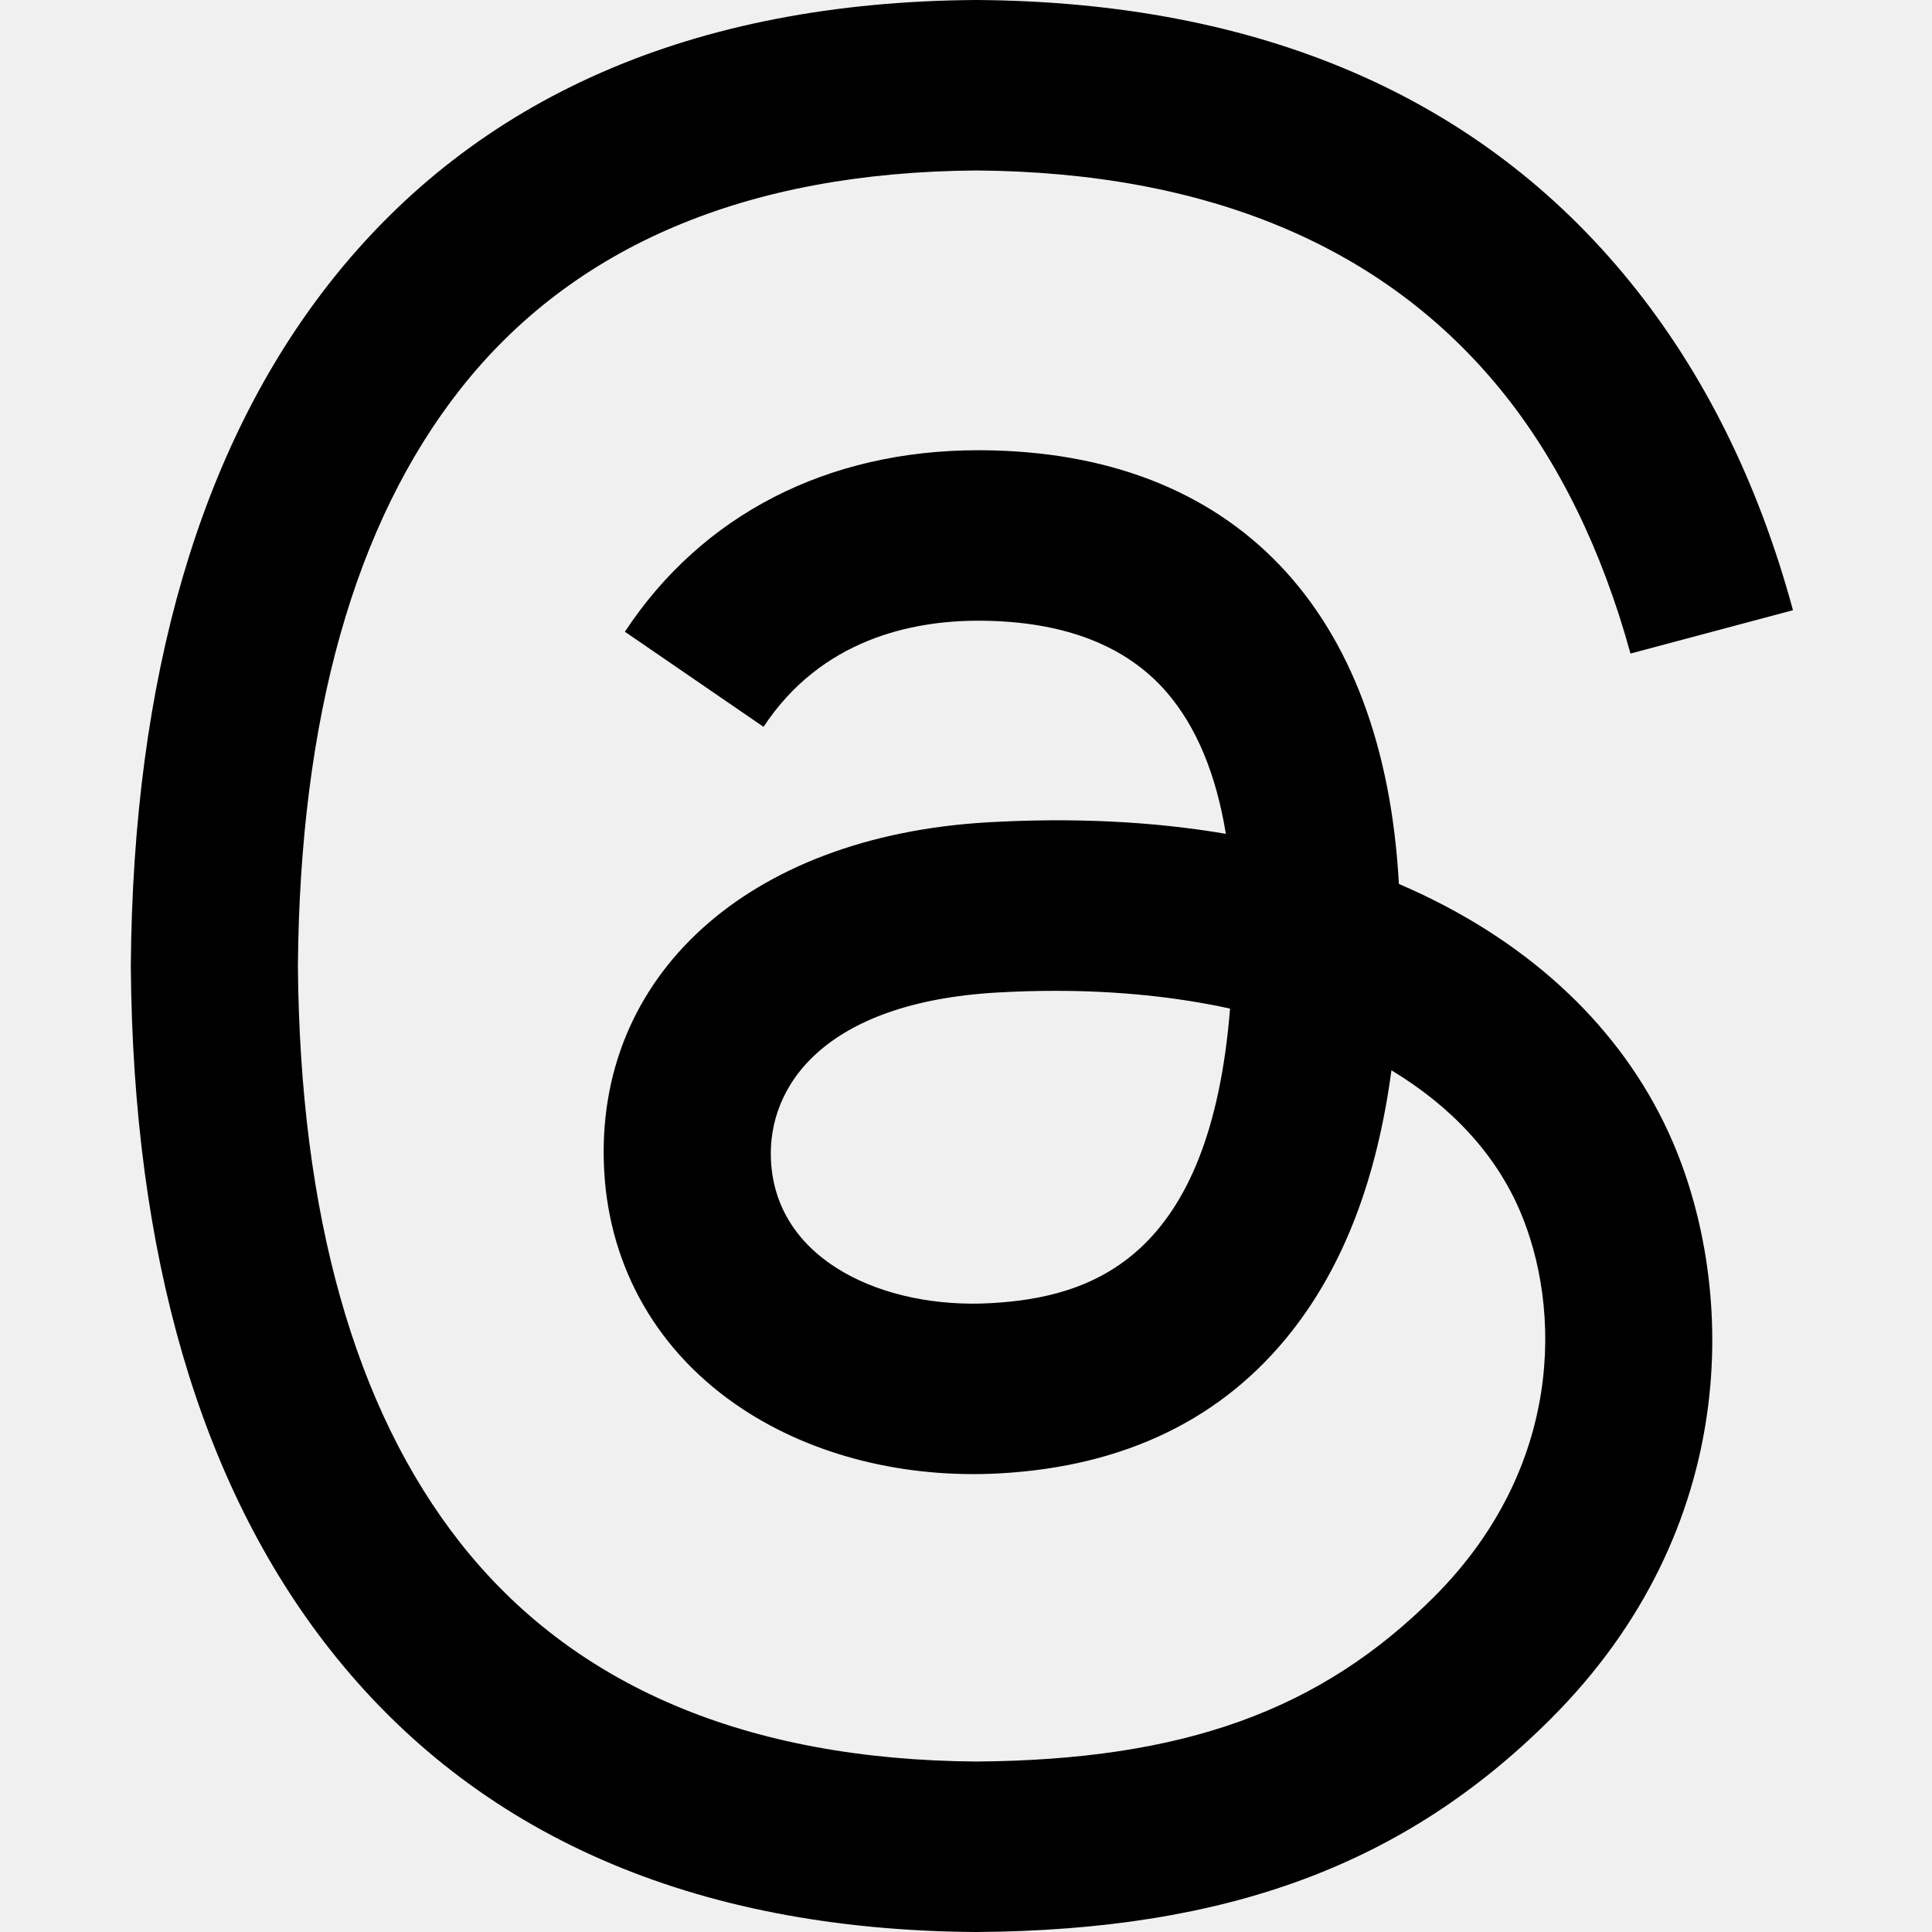
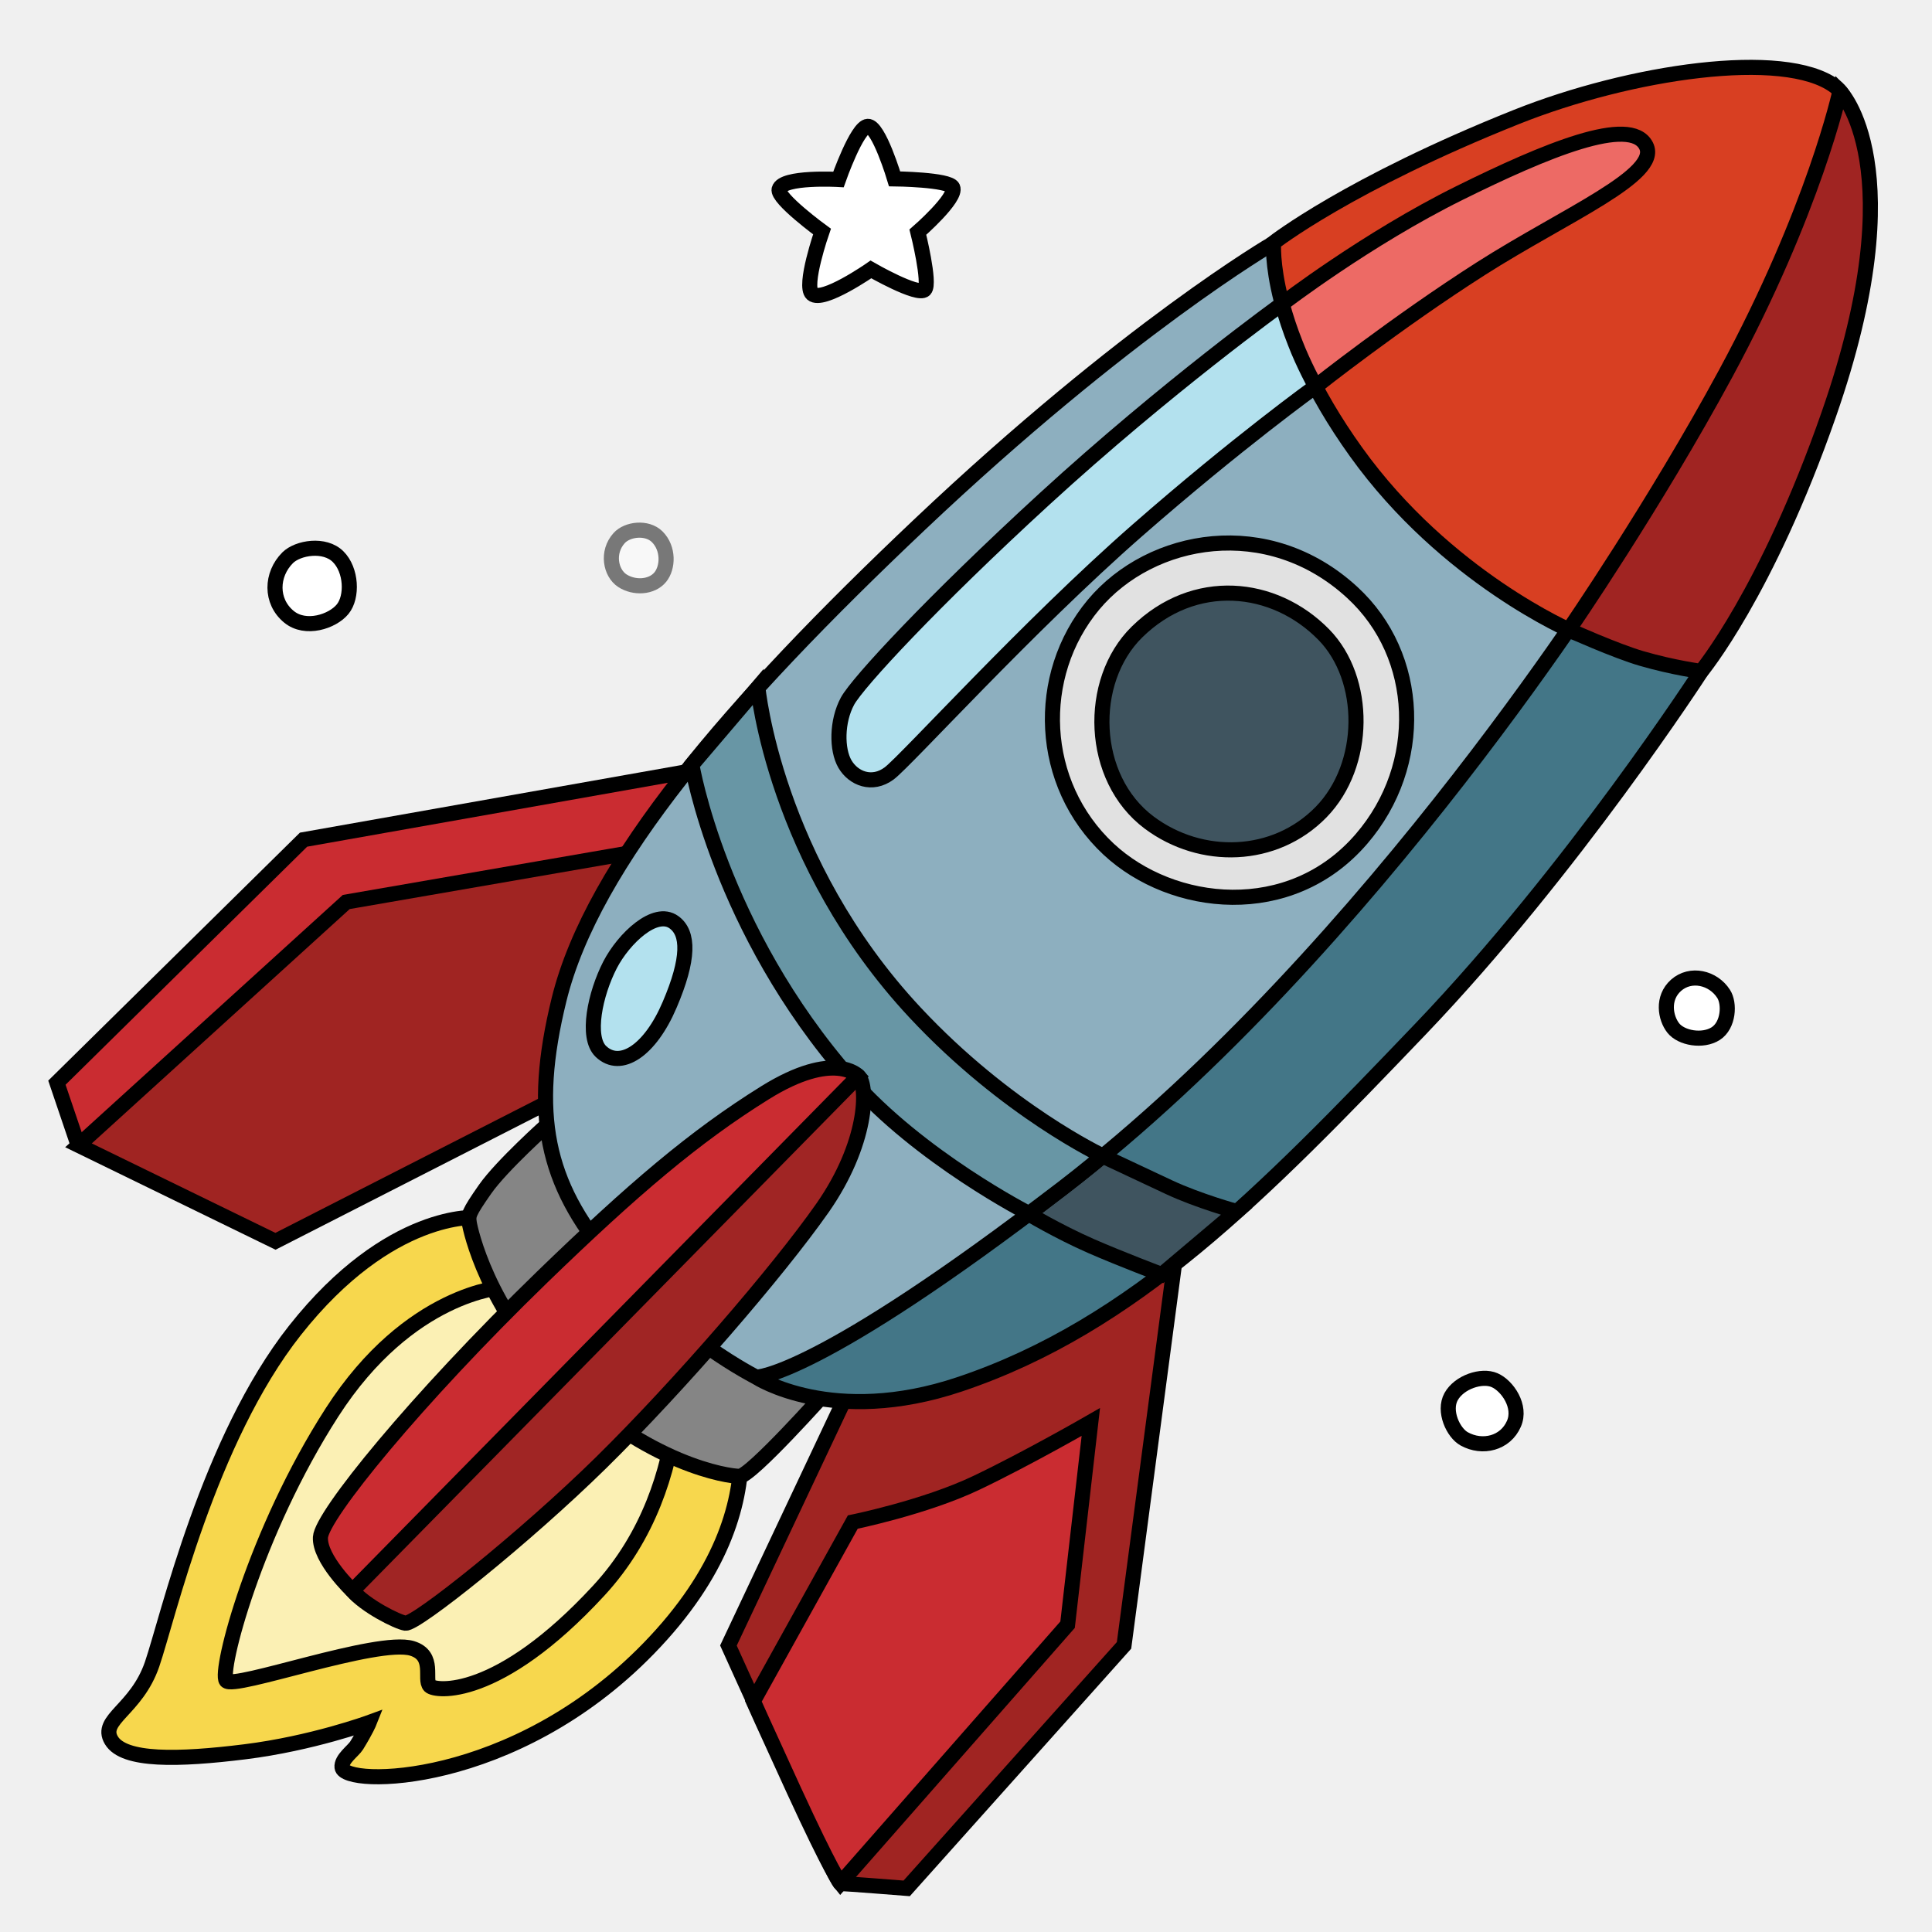
- <svg xmlns="http://www.w3.org/2000/svg" aria-label="Threads" fill="#000" height="100%" role="img" viewBox="0 0 192 192" width="100%">
-   <path d="M141.537 88.988C140.71 88.592 139.87 88.21 139.019 87.845C137.537 60.538 122.616 44.905 97.562 44.745C97.448 44.744 97.335 44.744 97.222 44.744C82.236 44.744 69.773 51.141 62.102 62.781L75.881 72.233C81.612 63.538 90.605 61.685 97.229 61.685C97.305 61.685 97.382 61.685 97.458 61.685C105.707 61.738 111.932 64.137 115.961 68.814C118.893 72.219 120.854 76.925 121.825 82.864C114.511 81.621 106.601 81.239 98.145 81.723C74.325 83.095 59.011 96.988 60.04 116.292C60.562 126.084 65.44 134.508 73.775 140.011C80.822 144.663 89.899 146.938 99.332 146.423C111.79 145.74 121.563 140.987 128.381 132.296C133.559 125.696 136.834 117.143 138.28 106.366C144.217 109.949 148.617 114.664 151.047 120.332C155.179 129.967 155.42 145.8 142.501 158.708C131.182 170.016 117.576 174.908 97.013 175.059C74.204 174.89 56.954 167.575 45.738 153.317C35.236 139.966 29.808 120.682 29.605 96C29.808 71.318 35.236 52.034 45.738 38.683C56.954 24.425 74.204 17.11 97.013 16.941C119.988 17.111 137.539 24.461 149.184 38.788C154.894 45.814 159.199 54.649 162.037 64.95L178.184 60.642C174.744 47.962 169.331 37.036 161.965 27.974C147.036 9.607 125.202 0.195 97.07 0H96.957C68.882 0.194 47.292 9.642 32.788 28.079C19.882 44.486 13.224 67.316 13.001 95.933L13 96L13.001 96.067C13.224 124.684 19.882 147.514 32.788 163.921C47.292 182.358 68.882 191.806 96.957 192H97.07C122.03 191.827 139.624 185.292 154.118 170.811C173.081 151.866 172.51 128.119 166.26 113.541C161.776 103.087 153.227 94.596 141.537 88.988ZM98.441 129.507C88.001 130.095 77.154 125.409 76.62 115.372C76.223 107.93 81.916 99.626 99.081 98.637C101.047 98.523 102.976 98.468 104.871 98.468C111.106 98.468 116.939 99.074 122.242 100.233C120.264 124.935 108.662 128.946 98.441 129.507Z" />
+ <svg xmlns="http://www.w3.org/2000/svg" viewBox="0 0 128 128" aria-hidden="true" role="img" class="iconify iconify--noto" preserveAspectRatio="xMidYMid meet" fill="#000000" stroke="#000000">
+   <g id="SVGRepo_bgCarrier" stroke-width="0" />
+   <g id="SVGRepo_tracerCarrier" stroke-linecap="round" stroke-linejoin="round" />
+   <g id="SVGRepo_iconCarrier">
+     <path fill="#ca2c31" d="M3.77 71.73l16.34-16.1l27.82-4.93l-2.75 14.56L7.57 76.82l-2.43-1.05z" />
+     <path fill="#a02422" d="M22.94 59.76L5.2 75.88l13.05 6.36l19.81-10.11v-4.77l4.05-10.92z" />
+     <path d="M64.92 88.15l-8.57 3.72l-8.09 17.15s7.12 15.77 7.44 15.77c.32 0 4.37.32 4.37.32l14.4-16.1l3.64-27.5l-13.19 6.64z" fill="#a02422" />
+     <path d="M56.5 100.84s4.77-.97 8.17-2.59c3.4-1.62 7.6-4.04 7.6-4.04l-1.54 13.43l-15.05 17.13s-.59-.73-3.09-6.17c-1.99-4.34-2.68-5.89-2.68-5.89l6.59-11.87z" fill="#ca2c31" />
+     <path d="M31.58 80.66s-5.74-.48-12.03 7.47c-5.74 7.26-8.43 19.08-9.47 22.12s-3.53 3.66-2.7 5.05s4.42 1.31 8.85.76s8.23-1.94 8.23-1.94s-.19.48-.83 1.52c-.23.37-1.03.9-.97 1.45c.14 1.31 11.36 1.34 20.32-7.88c9.68-9.95 4.98-18.11 4.98-18.11L31.58 80.66z" fill="#f7d74d" />
+     <path d="M33.31 85.29s-6.19.33-11.31 8.28s-7.5 17.16-7.01 17.78c.48.62 10.02-2.83 12.31-2.14c1.57.48.76 2.07 1.18 2.49c.35.35 4.49.94 11.19-6.32c6.71-7.26 5.12-17.46 5.12-17.46l-11.48-2.63z" fill="#fbf0b4" />
+     <path d="M36.35 74.44s-3.11 2.77-4.22 4.36c-1.11 1.59-1.11 1.73-1.04 2.21c.07.48 1.22 5.75 6.01 10.37c5.88 5.67 11.13 6.43 11.89 6.43c.76 0 5.81-5.67 5.81-5.67l-18.45-17.7z" fill="#858585" />
+     <path d="M50.1 91.24s5.04 3.31 13.49.47c11.55-3.88 20.02-12.56 30.51-23.52c10.12-10.58 18.61-23.71 18.61-23.71l-5.95-19.93L50.1 91.24z" fill="#437687" />
+     <path d="M67.99 80.33l1.39-4.32l3.48.49s2.65 1.25 4.6 2.16c1.95.91 4.46 1.6 4.46 1.6l-4.95 4.18s-2.7-1.02-4.67-1.88c-2.22-.97-4.31-2.23-4.31-2.23z" fill="#3f545f" />
+     <path d="M84.32 16.14s-9.62 5.58-23.41 18.63c-12.43 11.76-21.64 22.4-23.87 31.45c-1.86 7.58-.87 12.18 3.36 17.15c4.47 5.26 9.71 7.87 9.71 7.87s3.94.06 20.38-12.59C91 62.86 107.43 36.42 107.43 36.42L84.32 16.14z" fill="#8dafbf" />
+     <path d="M104.18 41.84s-8.37-3.57-14.34-11.9c-5.93-8.27-5.46-13.86-5.46-13.86s4.96-3.89 16.11-8.34c7.5-2.99 17.71-4.52 21.07-2.03s-2.3 14.98-2.3 14.98l-10.31 19.96l-4.77 1.19z" fill="#d83f22" />
+     <path d="M68.17 80.4s-7.23-3.69-11.83-8.94c-8.7-9.91-10.5-20.79-10.5-20.79l4.37-5.13S51.3 57.1 60.63 67.09c6.08 6.51 12.43 9.49 12.43 9.49s-1.27 1.07-2.63 2.11c-.87.67-2.26 1.71-2.26 1.71z" fill="#6896a5" />
+     <path d="M112.71 44.48s4.34-5.23 8.45-17.02c5.74-16.44.74-21.42.74-21.42s-1.69 7.82-7.56 18.69c-4.71 8.71-10.41 17-10.41 17s3.14 1.41 4.84 1.9c2.14.62 3.94.85 3.94.85z" fill="#a02422" />
+     <path d="M39.81 69.66c1.3 1.24 3.27-.06 4.56-3.1c1.3-3.04 1.28-4.74.28-5.46c-1.24-.9-3.32 1.07-4.23 2.82c-1 1.94-1.59 4.8-.61 5.74z" fill="#b3e1ee" />
+     <path d="M84.95 20.13s-7.61 5.47-15.73 12.91c-7.45 6.83-12.39 12.17-13.07 13.41c-.72 1.33-.73 3.21-.17 4.17s1.8 1.46 2.93.62c1.13-.85 9.18-9.75 16.45-16.11c6.65-5.82 11.78-9.51 11.78-9.51s2.08-3.68 1.74-4.52c-.34-.85-3.93-.97-3.93-.97z" fill="#b3e1ee" />
+     <path d="M84.95 20.13s5.62-4.31 11.74-7.34c5.69-2.82 11.35-5.17 12.37-3.13c.97 1.94-5.37 4.58-10.95 8.14c-5.58 3.56-10.95 7.81-10.95 7.81s-.82-1.5-1.35-2.89a23.7 23.7 0 0 1-.86-2.59z" fill="#ed6a65" />
+     <path d="M89.59 39.25c-5.57-5.13-13.32-3.75-17.14.81c-3.92 4.7-3.63 11.88 1 16.2c4.21 3.92 12.04 4.81 16.76-.69c4.2-4.88 3.94-12.13-.62-16.32z" fill="#e1e1e1" />
+     <path d="M75.33 41.87c-3.31 3.25-3.13 9.69.81 12.63c3.44 2.57 8.32 2.44 11.38-.69c3.06-3.13 3.06-8.82.19-11.76c-3.3-3.37-8.59-3.9-12.38-.18z" fill="#3f545f" />
+     <path d="M50 76.89s6.19-6.28 6.87-5.6c.68.68.59 4.49-2.37 8.73c-2.97 4.24-9.5 11.79-14.67 16.88c-5.1 5.01-12.29 10.74-12.97 10.64c-.53-.08-2.68-1.15-3.54-2.19c-.84-1.03 1.67-5.9 2.68-7.51c1.02-1.61 24-20.95 24-20.95z" fill="#a02524" />
+     <path d="M21.23 101.85c-.08 1.44 2.12 3.54 2.12 3.54L56.87 71.3s-1.57-1.77-6.19 1.1c-4.66 2.9-8.74 6.38-14.76 12.21c-8.39 8.14-14.61 15.8-14.69 17.24z" fill="#ca2c31" />
+     <path d="M19.06 36.95c-1.11 1.11-1.16 2.89.08 3.91c1.1.91 2.89.32 3.56-.5s.59-2.6-.3-3.48c-.89-.89-2.66-.6-3.34.07z" fill="#ffffff" />
+     <path d="M41.02 35.65c-.84.93-.57 2.31.21 2.82s1.95.46 2.52-.24c.51-.63.57-1.89-.21-2.67c-.68-.67-1.98-.51-2.52.09z" opacity=".5" fill="#ffffff" />
+     <path d="M55.55 11.89s1.22-3.48 1.94-3.52c.73-.04 1.78 3.48 1.78 3.48s3.61.04 3.85.57c.31.68-2.31 2.96-2.31 2.96s.85 3.4.45 3.81c-.45.45-3.56-1.34-3.56-1.34s-3.2 2.23-3.89 1.62c-.6-.53.65-4.13.65-4.13s-3-2.19-2.84-2.8c.23-.86 3.93-.65 3.93-.65z" fill="#ffffff" />
+     <path d="M97.01 95.33c1.21.67 2.73.29 3.29-1c.51-1.15-.43-2.52-1.28-2.89c-.85-.37-2.34.12-2.88 1.09c-.53.96.14 2.4.87 2.8z" fill="#ffffff" />
+     <path d="M114.19 65.84c-.69-1.07-2.18-1.42-3.15-.56c-.94.84-.71 2.16-.18 2.83c.53.67 1.95.92 2.81.37s.94-2 .52-2.64z" fill="#ffffff" />
+   </g>
</svg>
